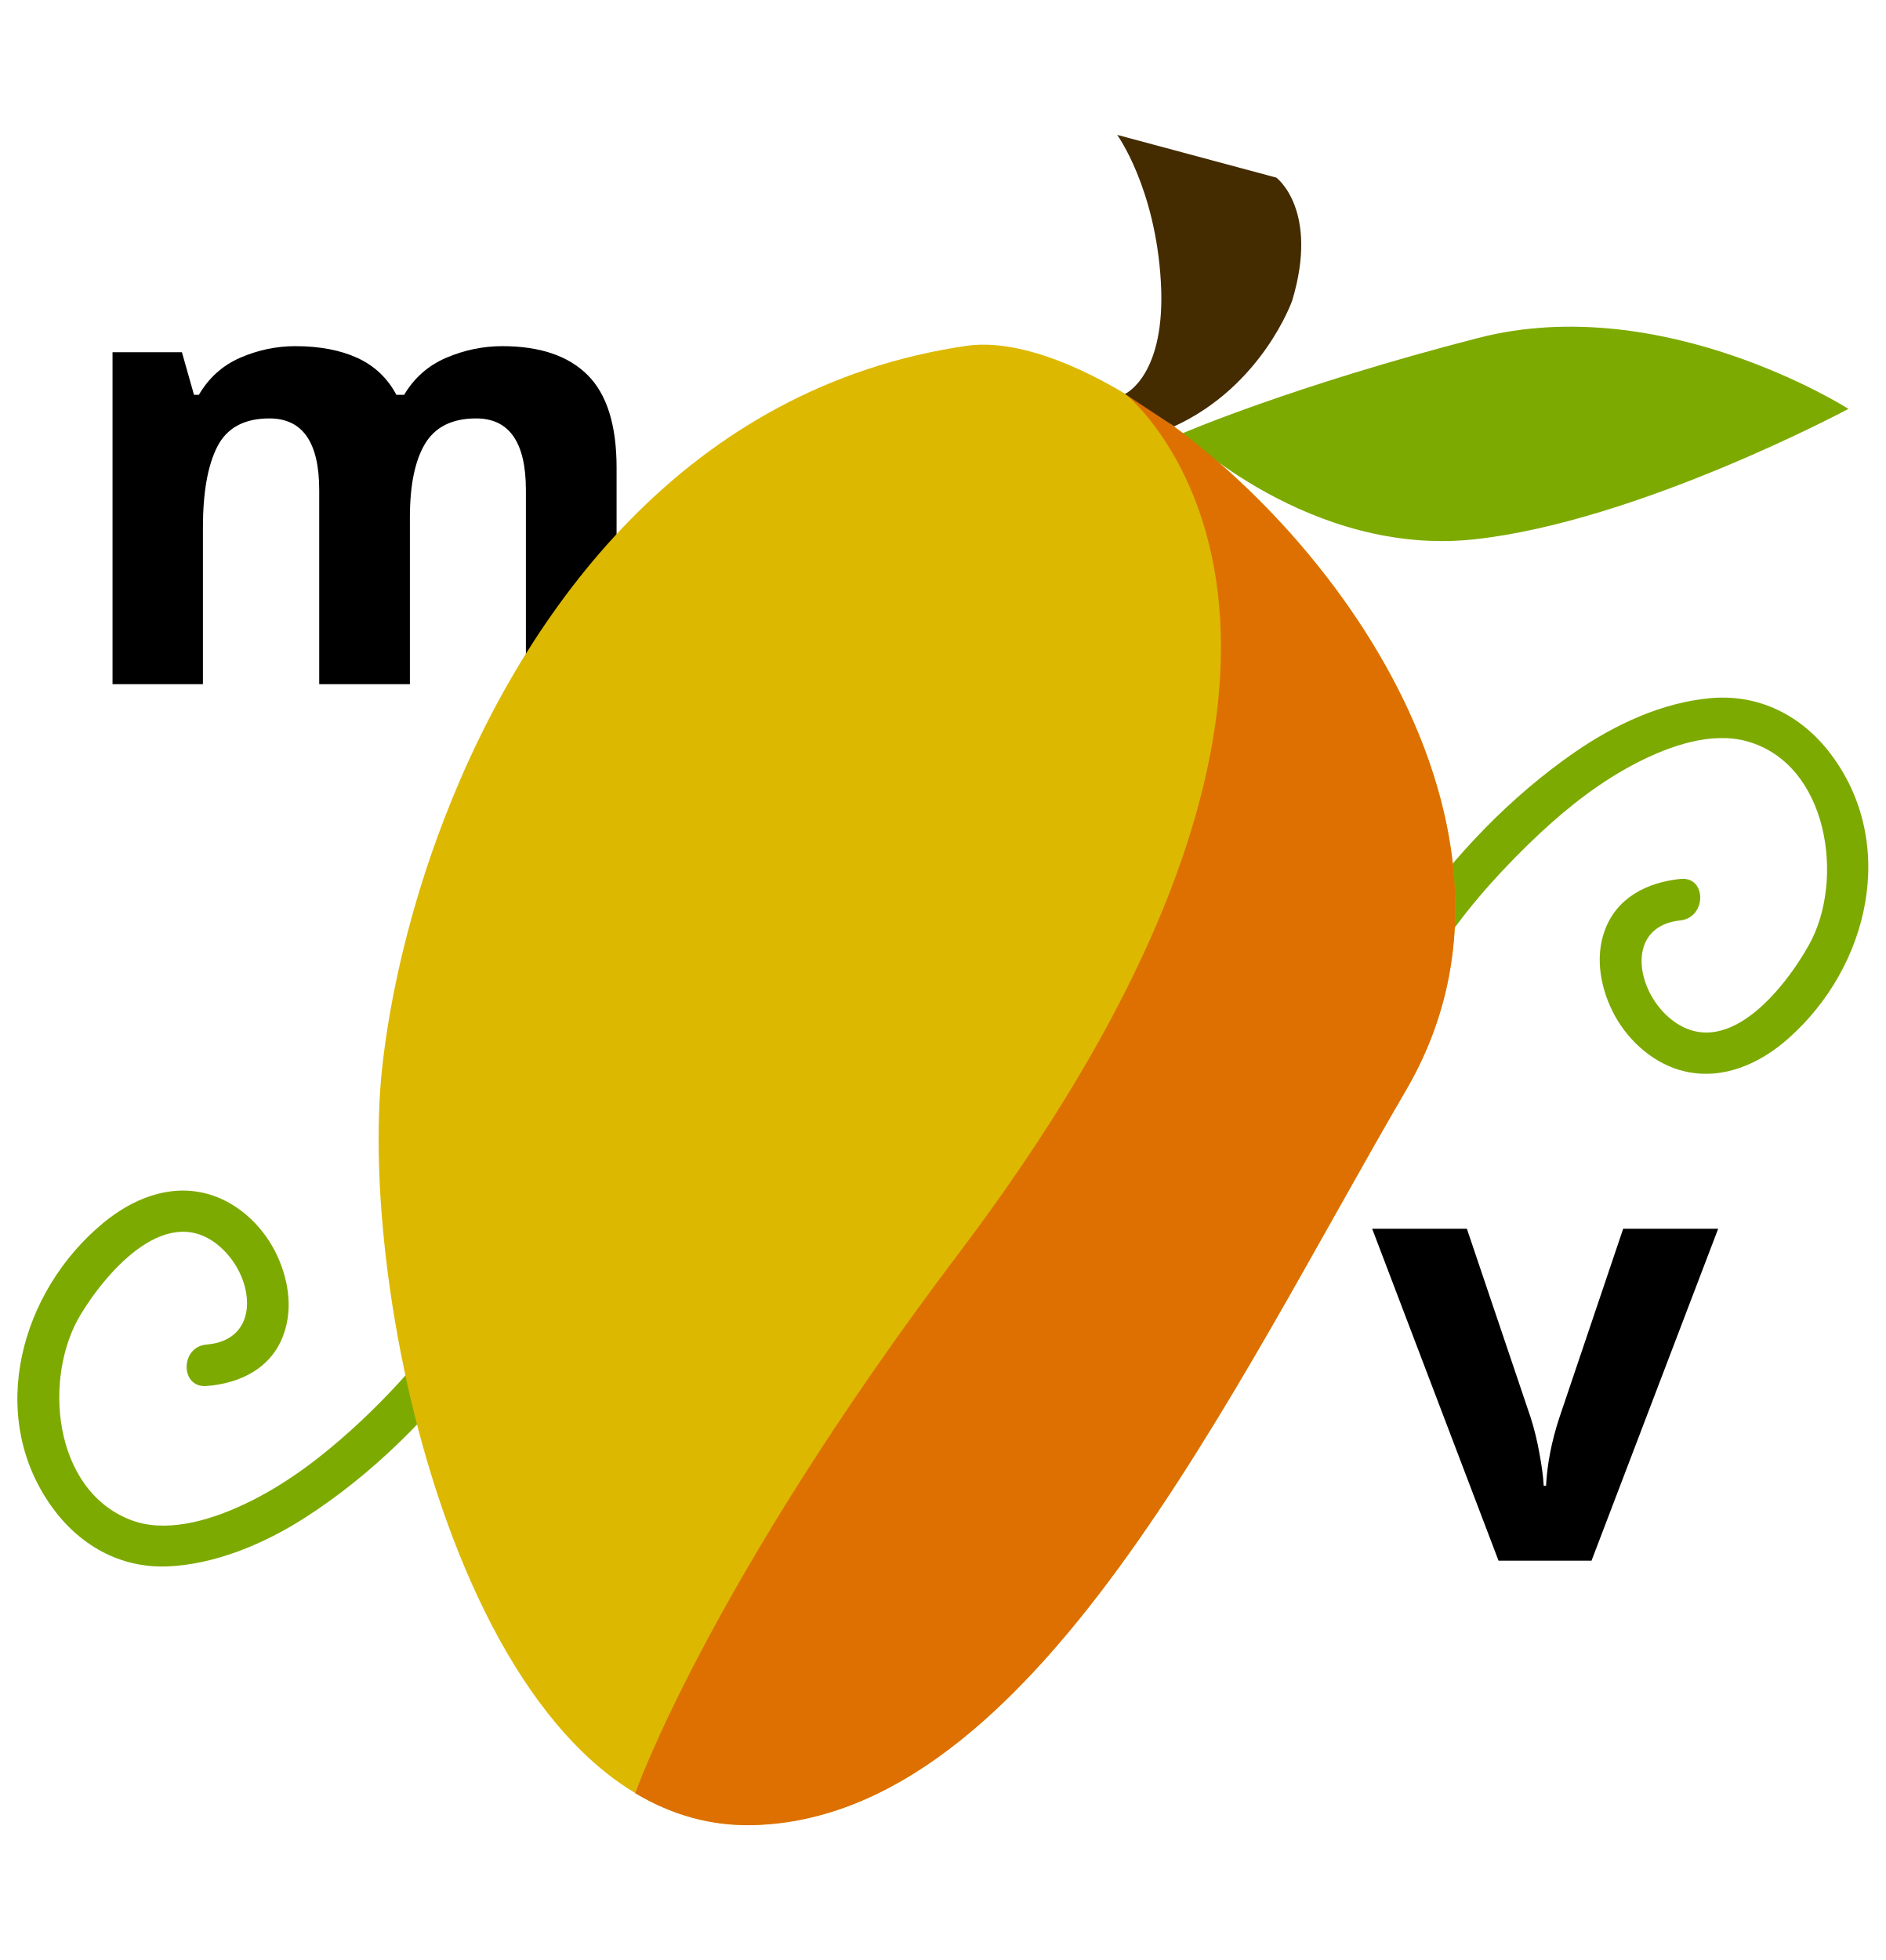
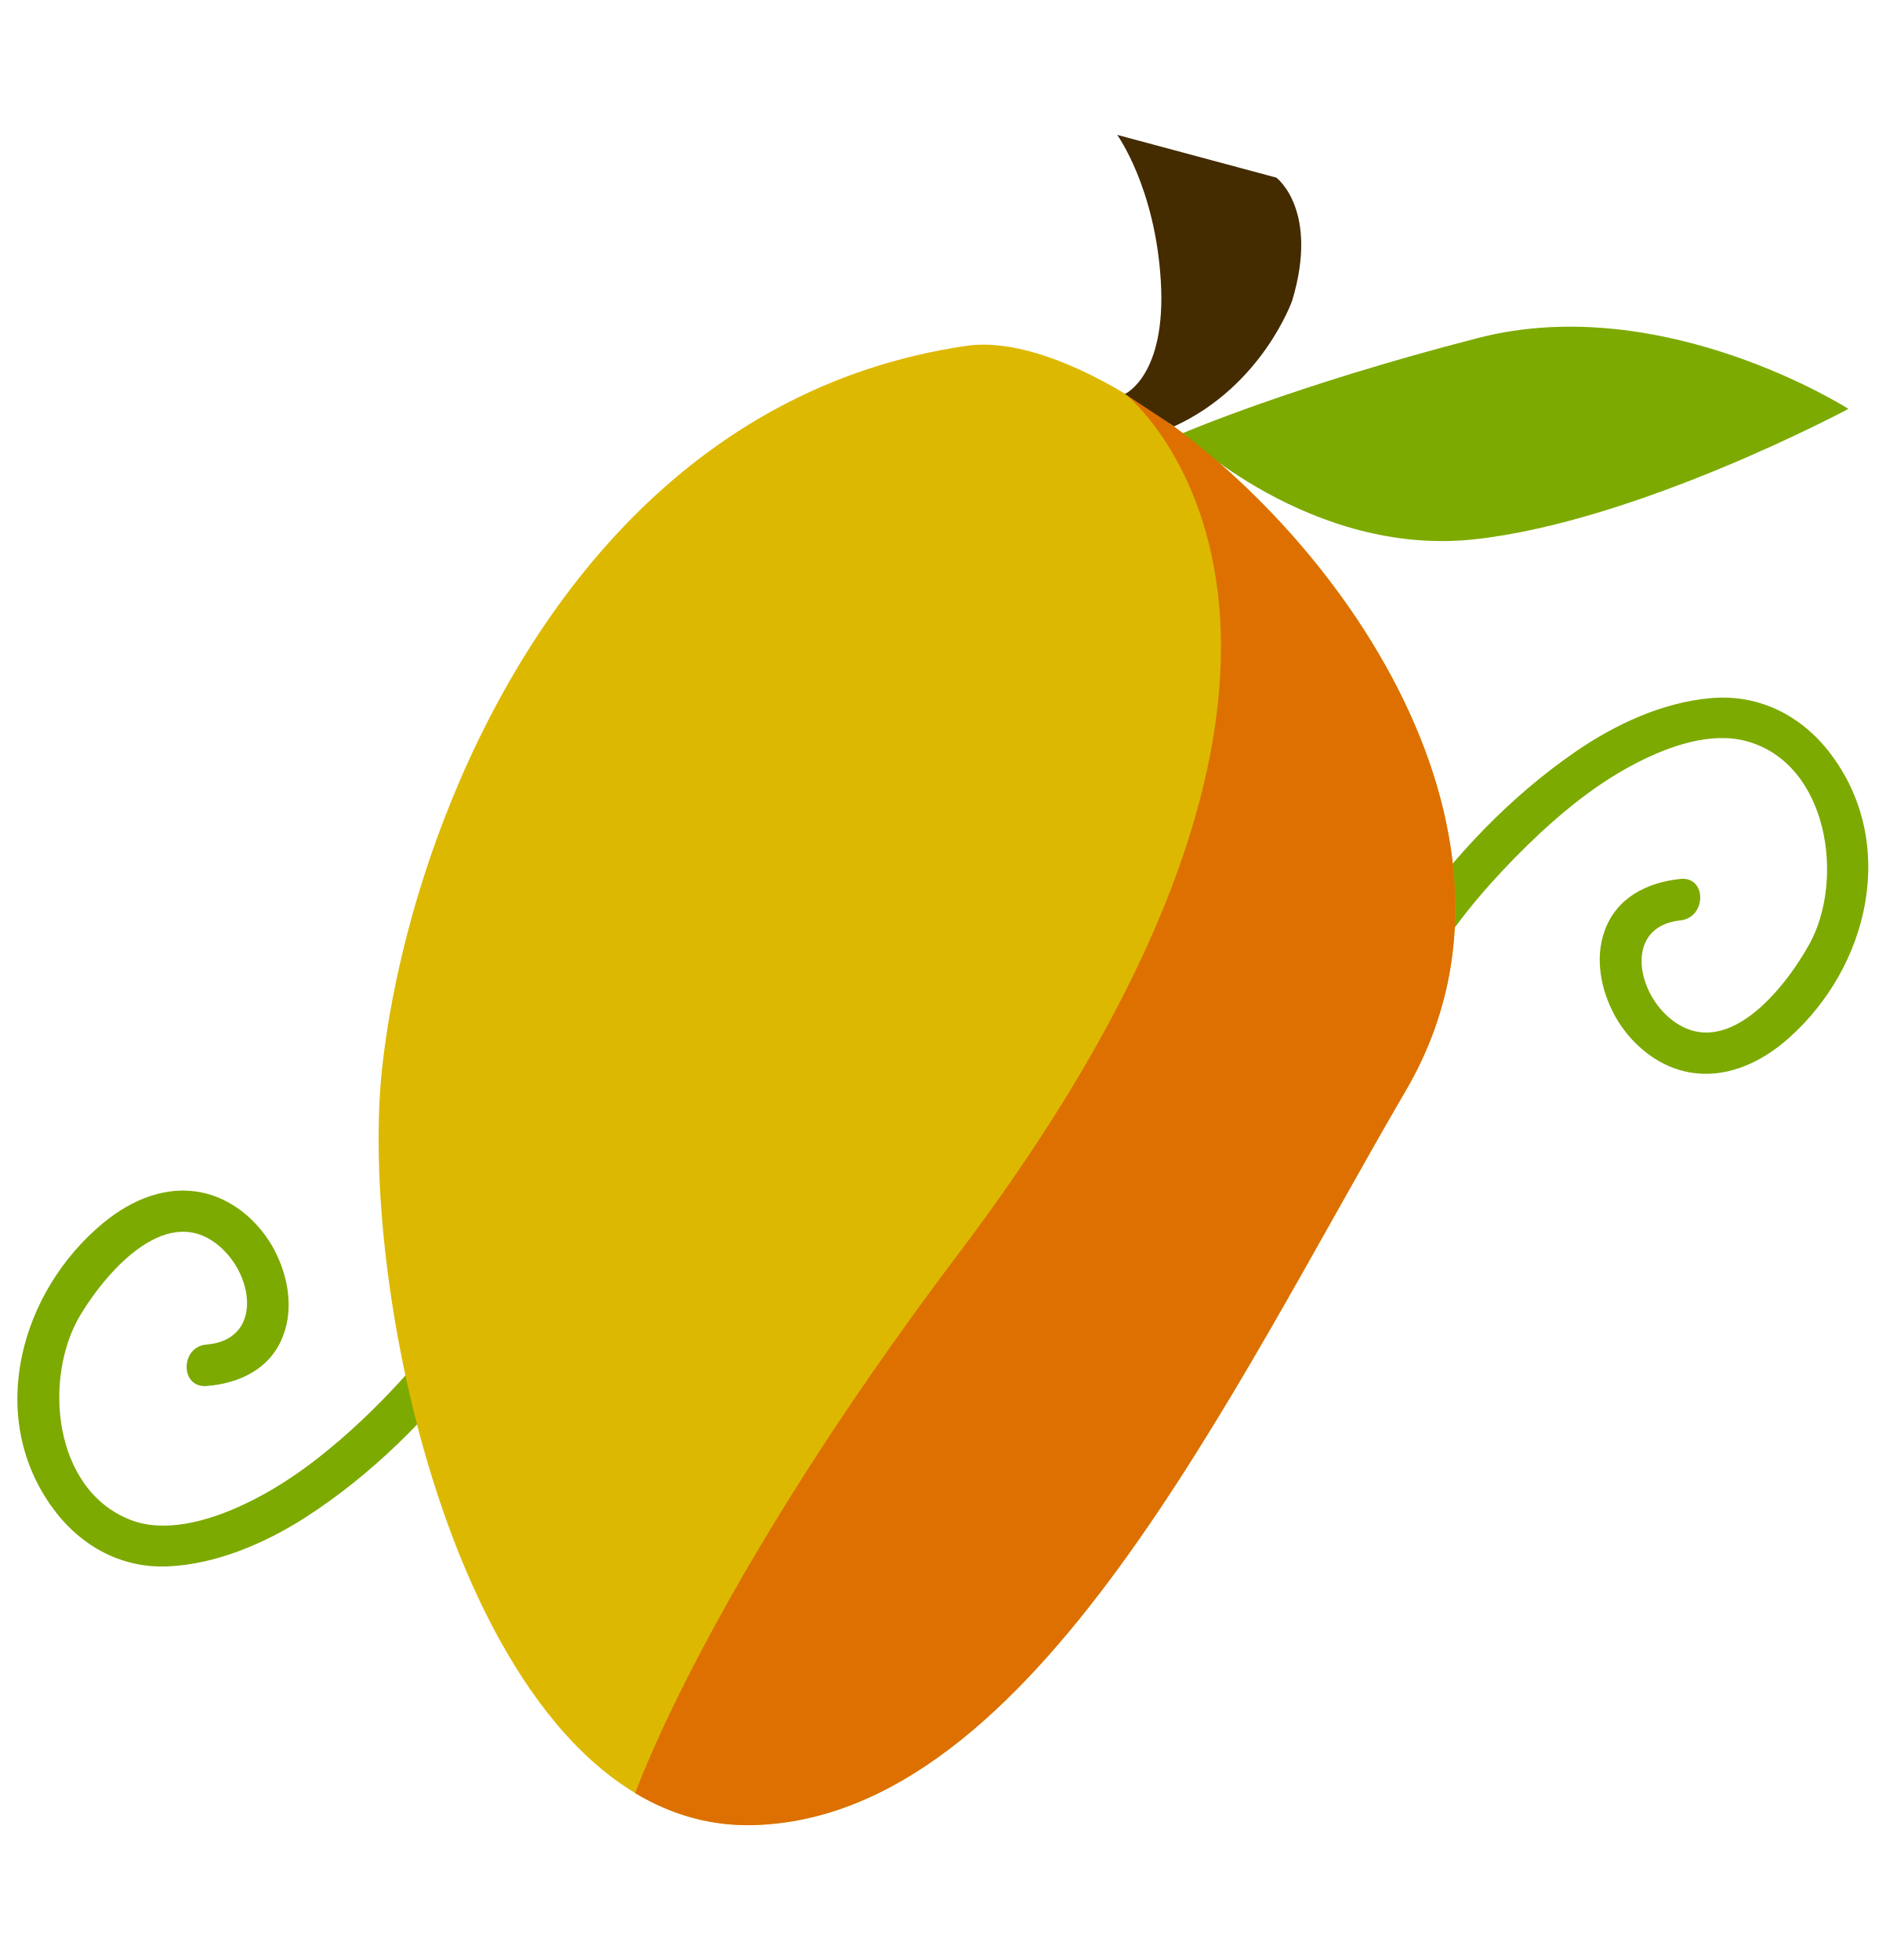
<svg xmlns="http://www.w3.org/2000/svg" id="Layer_1" version="1.1" viewBox="0 0 102.35 106.37">
  <defs>
    <style>
      .st0 {
        fill: #dd7000;
      }

      .st1 {
        fill: #442b00;
      }

      .st2 {
        fill: #ddb800;
      }

-       .st3, .st4 {
-         isolation: isolate;
-       }
- 
-       .st5 {
+       .st3 {
        fill: #7daa00;
-       }
- 
-       .st4 {
-         font-family: Alana-Bold, Alana;
-         font-size: 33px;
-         font-weight: 700;
      }
    </style>
  </defs>
  <g id="vine">
-     <path class="st5" d="M78.5,50.99c1.42-2.05,3.22-4.02,5.09-5.77,1.6-1.49,3.35-2.85,5.31-3.85,1.72-.88,3.98-1.68,5.92-1.14,4.42,1.22,5.33,7.53,3.38,11.03-1.33,2.39-4.6,6.54-7.61,3.96-1.84-1.58-2.33-4.96.62-5.27,1.43-.15,1.44-2.4,0-2.25-1.81.19-3.46,1.01-4.11,2.81-.55,1.51-.2,3.23.55,4.61.8,1.45,2.19,2.66,3.82,3.03,2.08.47,4.07-.43,5.61-1.8,4.37-3.87,5.97-10.6,2.26-15.47-1.58-2.07-3.89-3.23-6.51-2.99s-5.16,1.42-7.35,2.93c-3.46,2.39-6.54,5.59-8.94,9.05-.83,1.19,1.12,2.32,1.94,1.14h0l.02-.02Z" />
-     <path class="st5" d="M23.97,72.3s-.06.08-.09.12c-.18.24.05-.05-.18.23-.37.46-.75.92-1.14,1.37-1.25,1.45-2.6,2.82-4.04,4.07-1.67,1.45-3.5,2.76-5.53,3.67-1.75.79-4.07,1.46-5.94.71-4.19-1.65-4.73-7.75-2.66-11.15,1.41-2.32,4.76-6.24,7.64-3.58,1.81,1.67,2.13,4.99-.82,5.23-1.43.11-1.45,2.36,0,2.25,1.82-.14,3.51-.96,4.17-2.76.56-1.5.25-3.2-.47-4.59-.76-1.46-2.12-2.69-3.73-3.1-2.05-.52-4.04.32-5.6,1.62-4.45,3.69-6.32,10.38-2.8,15.34,1.48,2.09,3.7,3.38,6.29,3.28s5.27-1.22,7.51-2.66c3.59-2.31,6.79-5.48,9.32-8.92.86-1.17-1.1-2.29-1.94-1.14h.01Z" />
-     <g class="st3">
-       <text class="st4" transform="translate(3.53 37.13)">
-         <tspan x="0" y="0">m</tspan>
-       </text>
-     </g>
-     <g class="st3">
-       <text class="st4" transform="translate(74.48 84.7)">
-         <tspan x="0" y="0">v</tspan>
-       </text>
-     </g>
+     <path class="st3" d="M78.5,50.99c1.42-2.05,3.22-4.02,5.09-5.77,1.6-1.49,3.35-2.85,5.31-3.85,1.72-.88,3.98-1.68,5.92-1.14,4.42,1.22,5.33,7.53,3.38,11.03-1.33,2.39-4.6,6.54-7.61,3.96-1.84-1.58-2.33-4.96.62-5.27,1.43-.15,1.44-2.4,0-2.25-1.81.19-3.46,1.01-4.11,2.81-.55,1.51-.2,3.23.55,4.61.8,1.45,2.19,2.66,3.82,3.03,2.08.47,4.07-.43,5.61-1.8,4.37-3.87,5.97-10.6,2.26-15.47-1.58-2.07-3.89-3.23-6.51-2.99s-5.16,1.42-7.35,2.93c-3.46,2.39-6.54,5.59-8.94,9.05-.83,1.19,1.12,2.32,1.94,1.14h0s.02-.02.02-.02Z" />
+     <path class="st3" d="M23.97,72.3s-.06.08-.09.12c-.18.24.05-.05-.18.23-.37.46-.75.92-1.14,1.37-1.25,1.45-2.6,2.82-4.04,4.07-1.67,1.45-3.5,2.76-5.53,3.67-1.75.79-4.07,1.46-5.94.71-4.19-1.65-4.73-7.75-2.66-11.15,1.41-2.32,4.76-6.24,7.64-3.58,1.81,1.67,2.13,4.99-.82,5.23-1.43.11-1.45,2.36,0,2.25,1.82-.14,3.51-.96,4.17-2.76.56-1.5.25-3.2-.47-4.59-.76-1.46-2.12-2.69-3.73-3.1-2.05-.52-4.04.32-5.6,1.62-4.45,3.69-6.32,10.38-2.8,15.34,1.48,2.09,3.7,3.38,6.29,3.28s5.27-1.22,7.51-2.66c3.59-2.31,6.79-5.48,9.32-8.92.86-1.17-1.1-2.29-1.94-1.14h.01Z" />
  </g>
  <g id="mango">
    <path class="st2" d="M52.46,18.77c9.87-1.45,34.65,21.87,23.86,40.37-9.55,16.38-20.23,39.46-35.39,39.9-15.15.44-21.6-28-20.19-41.06.42-3.88,1.49-8.65,3.36-13.51,4.42-11.48,13.26-23.49,28.35-25.7h0Z" />
-     <path class="st5" d="M64.2,23.51s6.01-2.59,16.04-5.17,20.09,3.85,20.09,3.85c0,0-11.42,6.12-20.31,7.08s-15.82-5.75-15.82-5.75" />
+     <path class="st3" d="M64.2,23.51s6.01-2.59,16.04-5.17,20.09,3.85,20.09,3.85c0,0-11.42,6.12-20.31,7.08s-15.82-5.75-15.82-5.75" />
    <path class="st0" d="M34.47,97.31c1.95,1.17,4.1,1.81,6.47,1.74,15.15-.44,25.83-23.52,35.39-39.9,8.29-14.23-4.44-31.3-15.25-37.77h0s16.38,13.01-9.04,46.64c-13.61,18.01-17.56,29.3-17.56,29.3h-.01Z" />
-     <path class="st1" d="M63.73,23.14c4.79-2.19,6.41-6.83,6.41-6.83,1.48-4.92-.86-6.67-.86-6.67l-8.64-2.32s2.07,2.85,2.37,7.96c.3,5.11-1.95,6.1-1.95,6.1" />
+     <path class="st1" d="M63.73,23.14c4.79-2.19,6.41-6.83,6.41-6.83,1.48-4.92-.86-6.67-.86-6.67l-8.64-2.32s2.07,2.85,2.37,7.96-1.95,6.1-1.95,6.1" />
  </g>
</svg>
